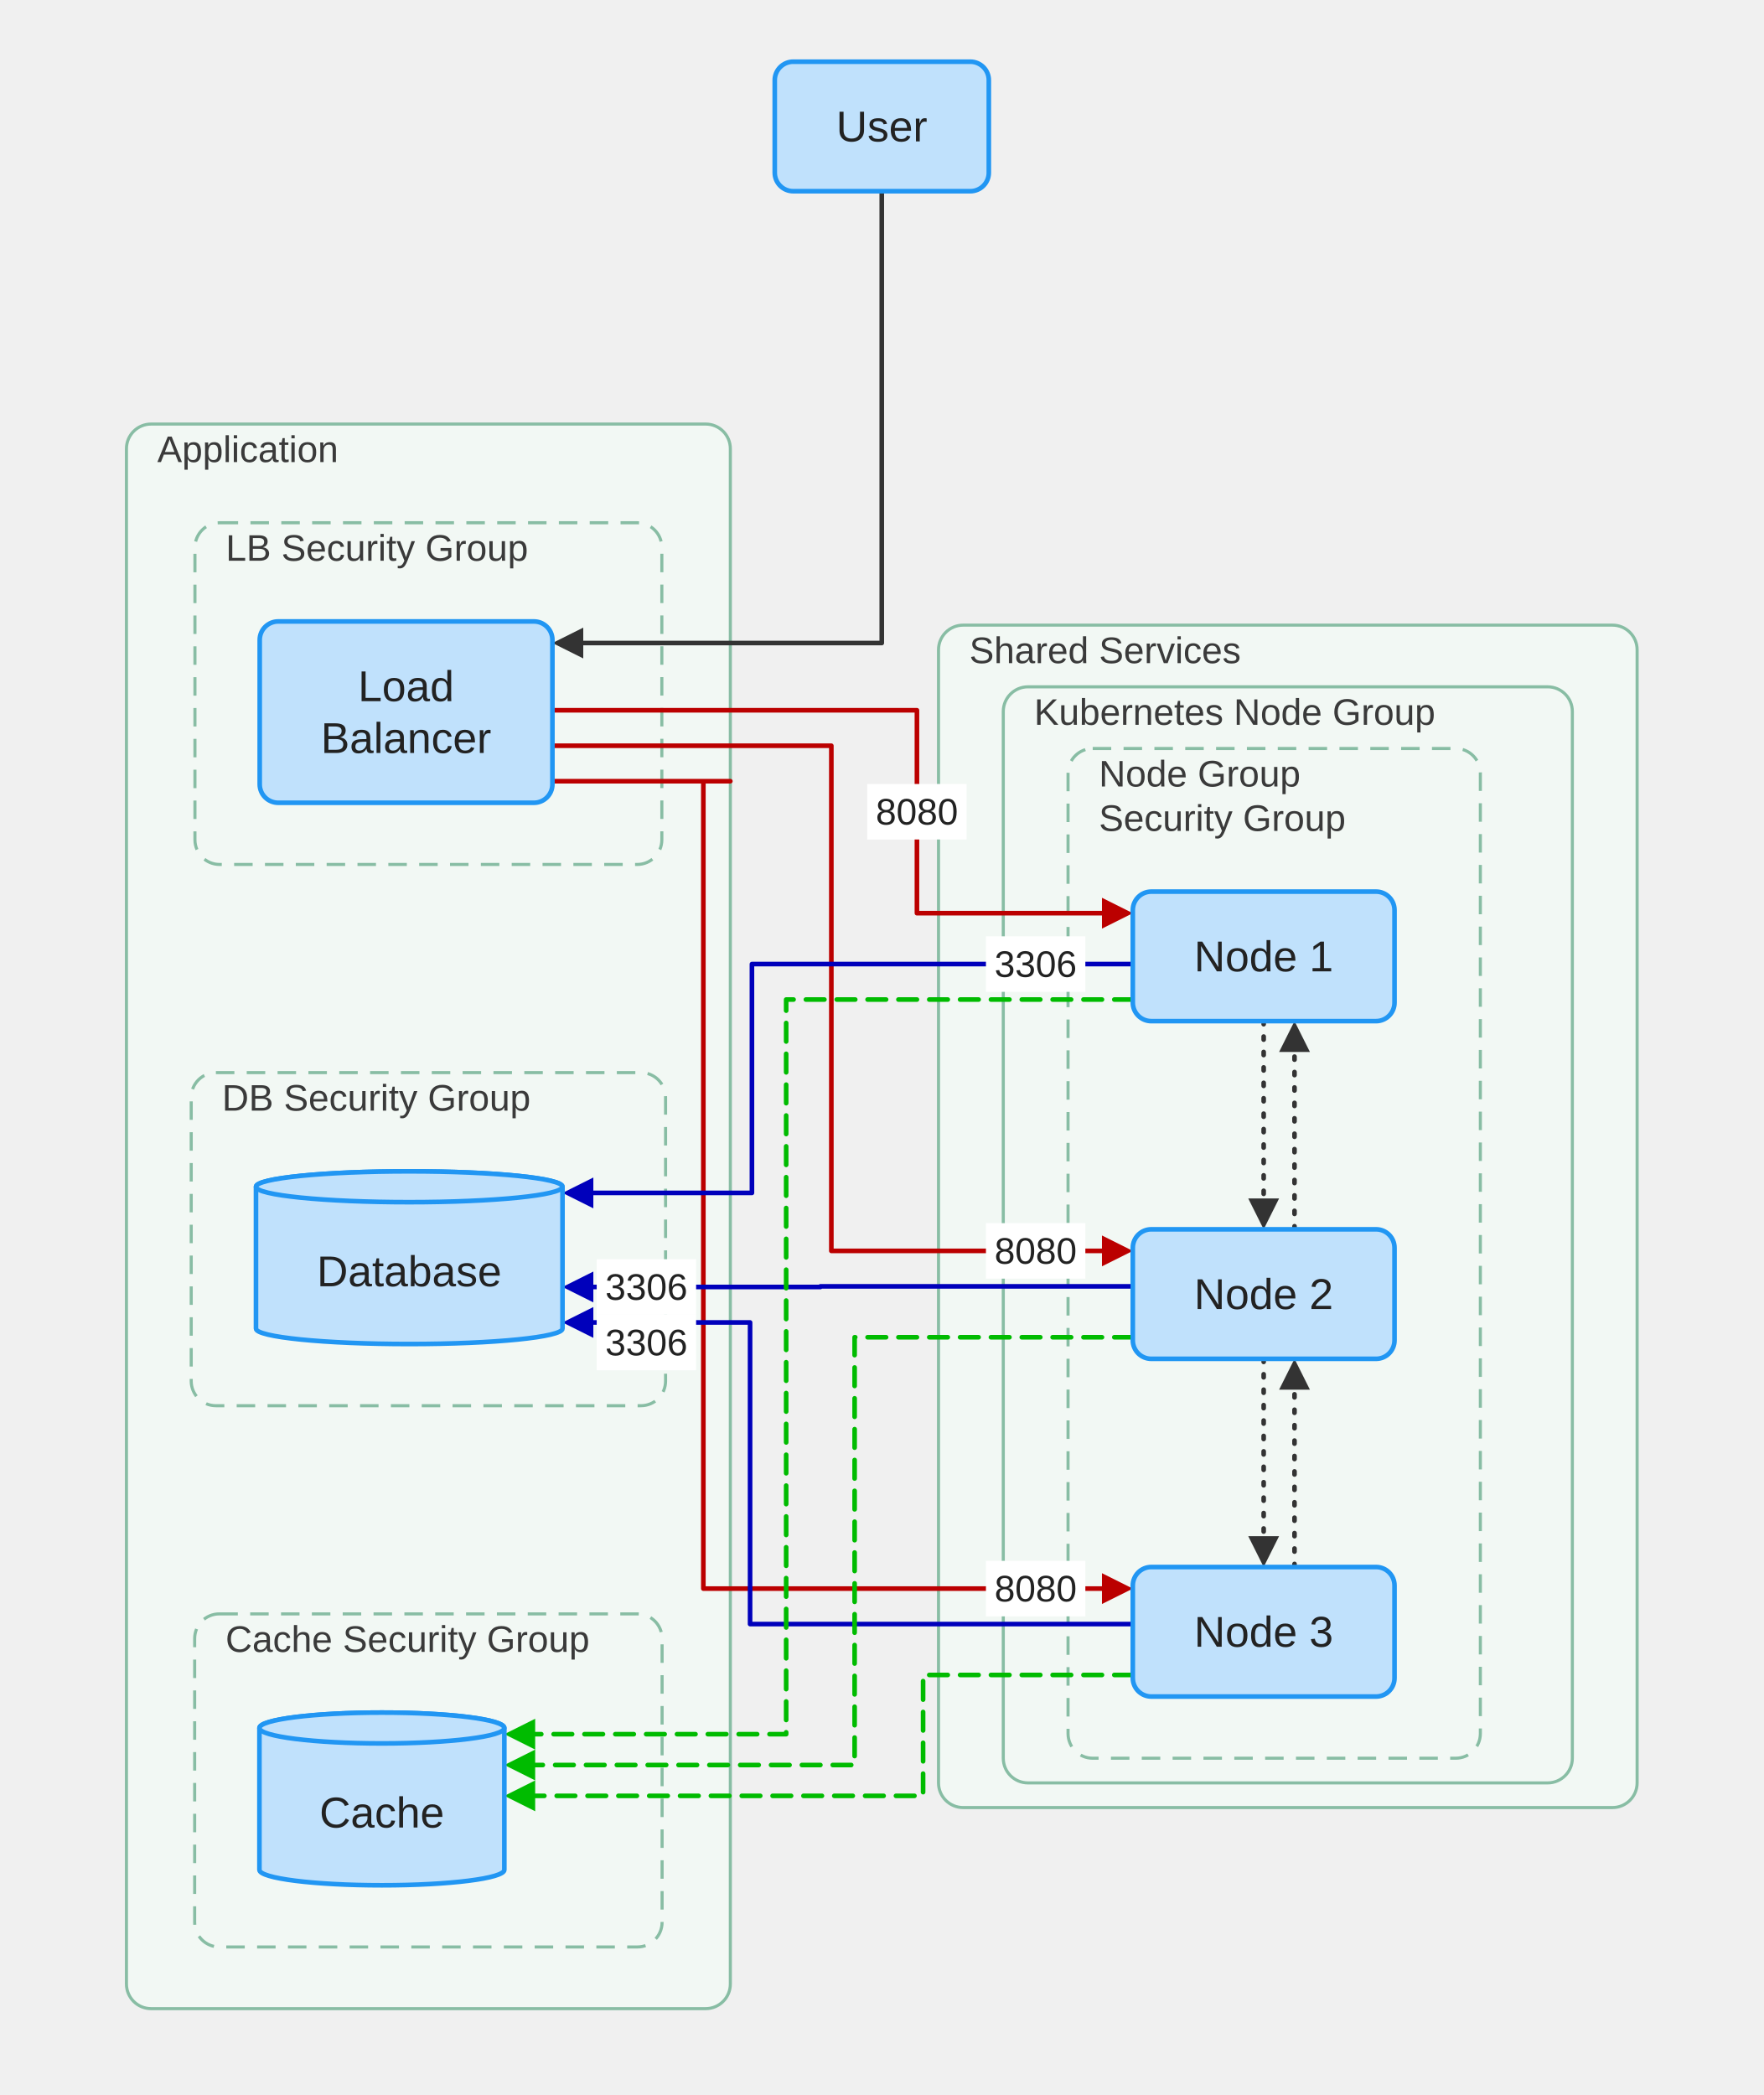
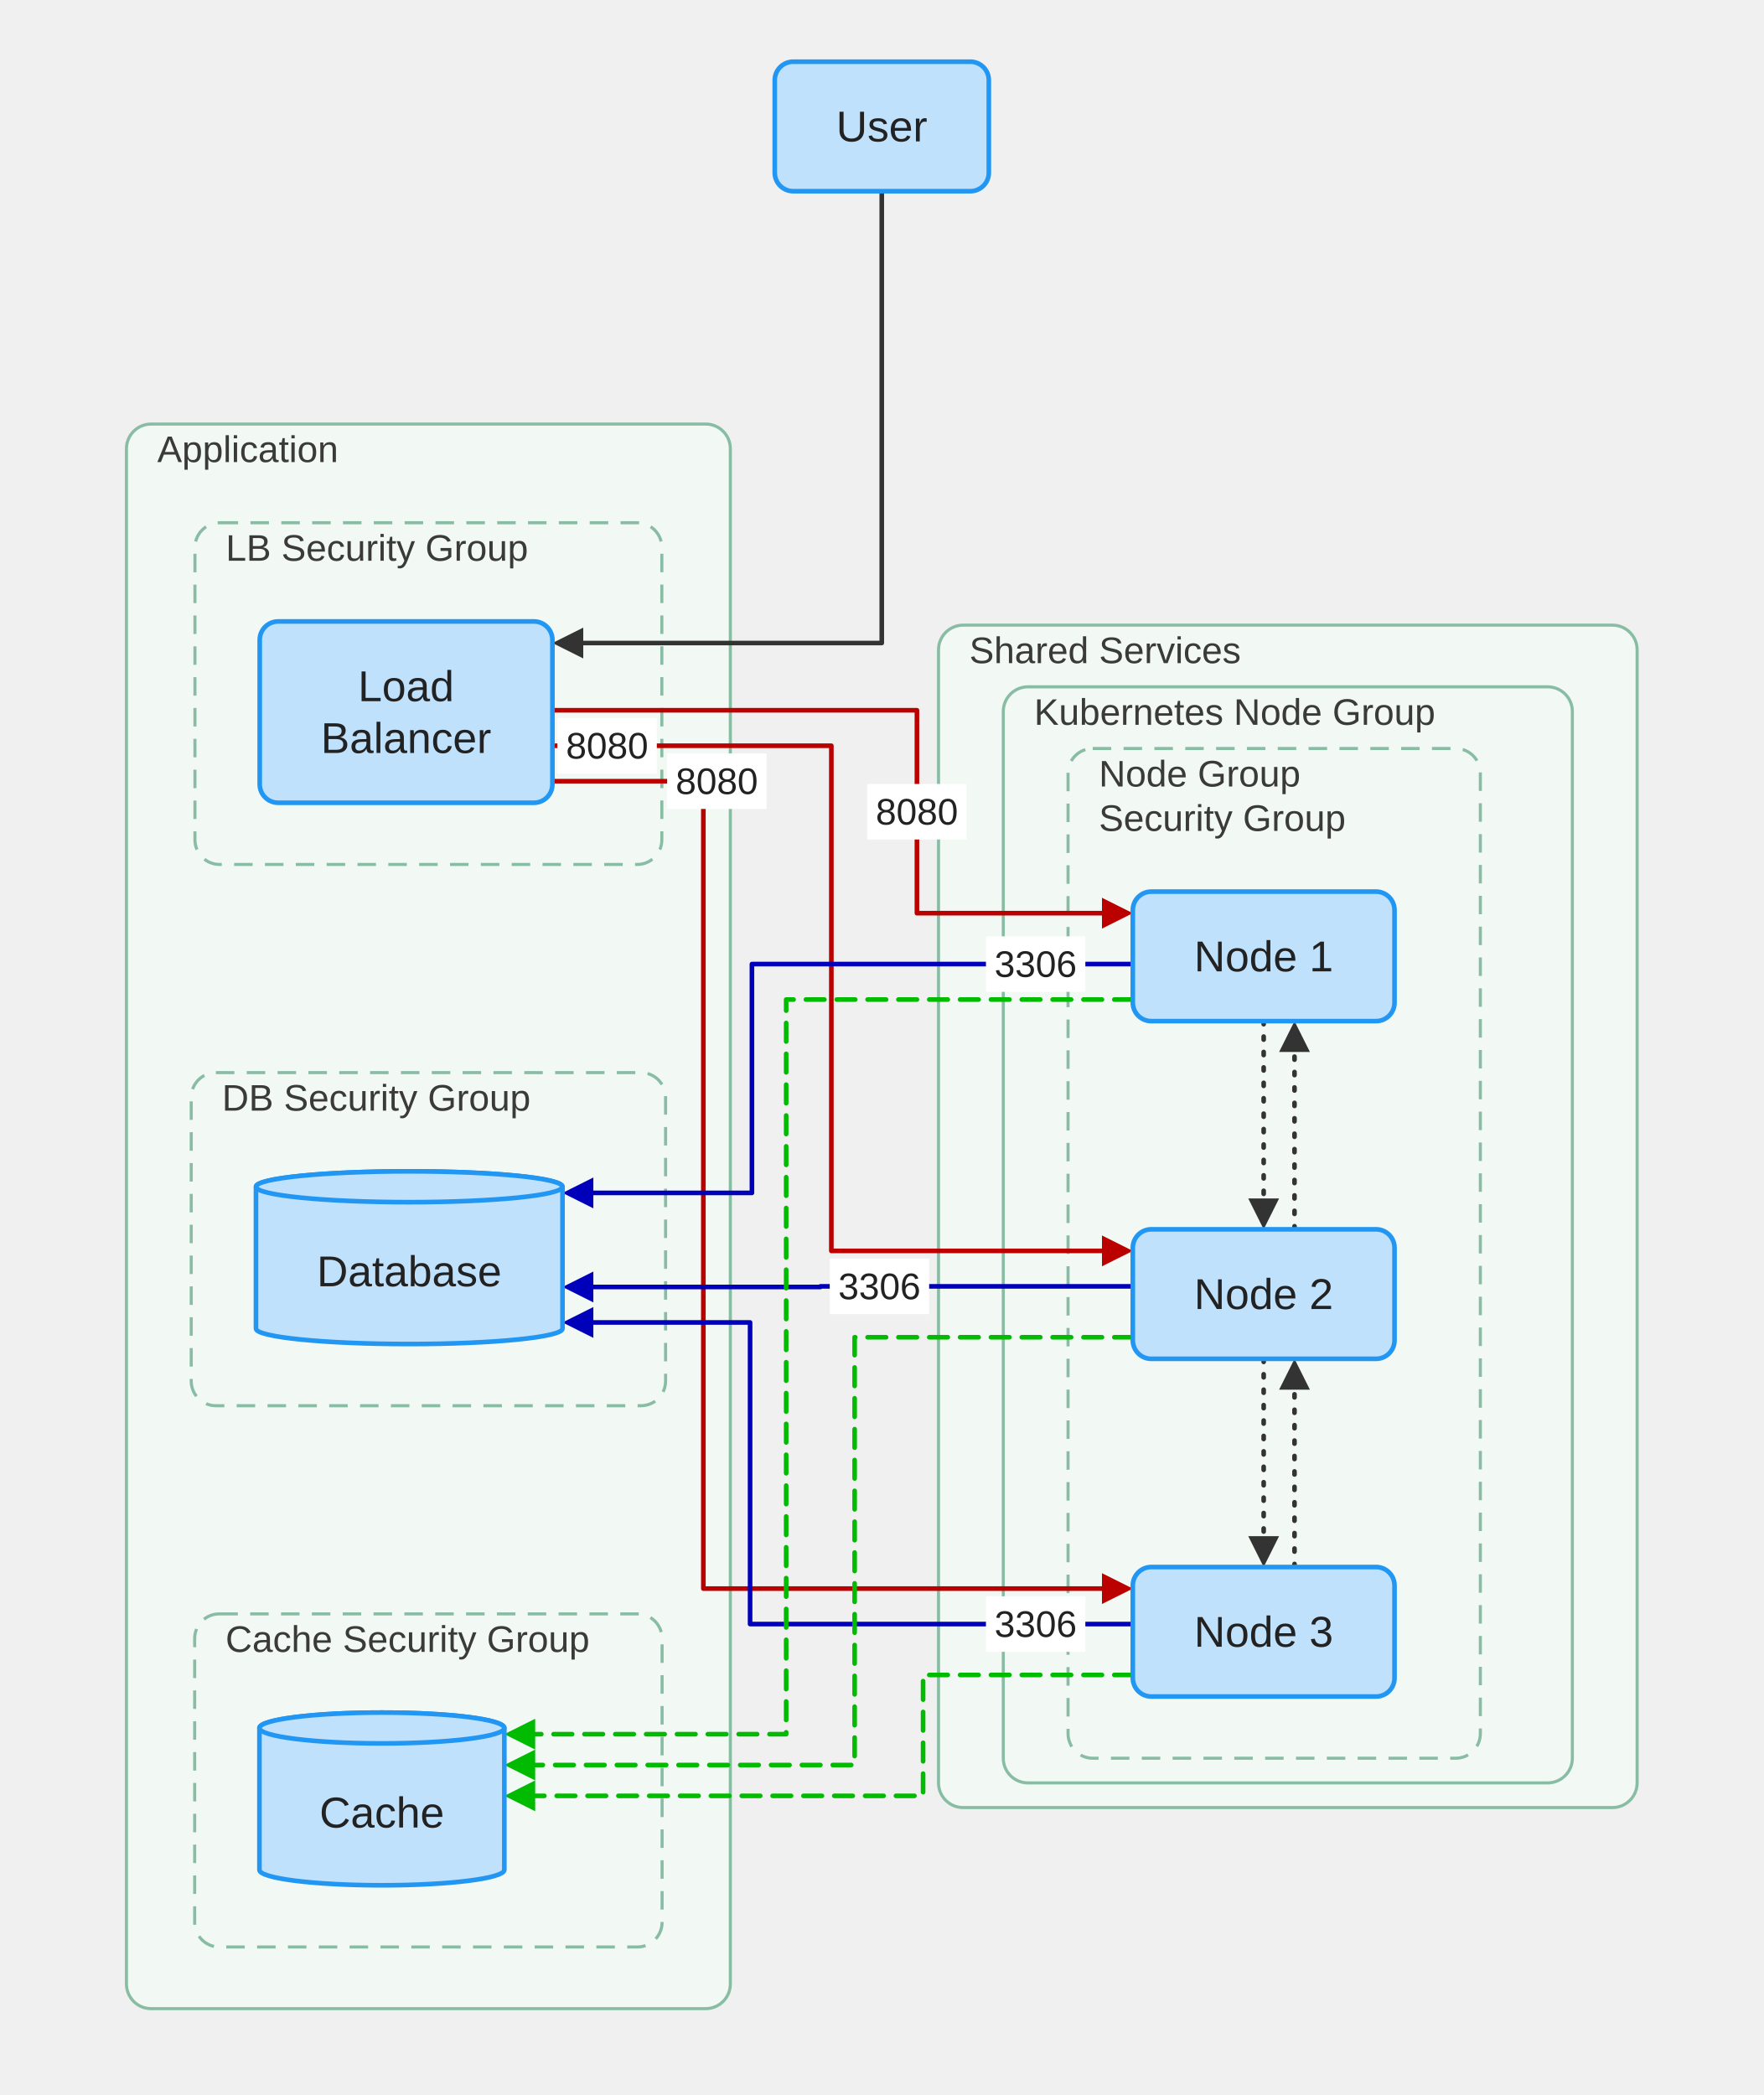
<svg xmlns="http://www.w3.org/2000/svg" width="571.82" height="679.30" viewBox="0 0 571.82 679.30">
  <defs>
    <marker id="arrow" viewBox="0 0 10 10" refX="6.00" refY="5" markerWidth="10" markerHeight="10" orient="auto" markerUnits="userSpaceOnUse">
      <path d="M0,0 L10,5 L0,10 Z" fill="#333" />
    </marker>
    <marker id="arrow-b00" viewBox="0 0 10 10" refX="6.00" refY="5" markerWidth="10" markerHeight="10" orient="auto" markerUnits="userSpaceOnUse">
      <path d="M0,0 L10,5 L0,10 Z" fill="#b00" />
    </marker>
    <marker id="arrow-00b" viewBox="0 0 10 10" refX="6.00" refY="5" markerWidth="10" markerHeight="10" orient="auto" markerUnits="userSpaceOnUse">
      <path d="M0,0 L10,5 L0,10 Z" fill="#00b" />
    </marker>
    <marker id="arrow-0b0" viewBox="0 0 10 10" refX="6.00" refY="5" markerWidth="10" markerHeight="10" orient="auto" markerUnits="userSpaceOnUse">
      <path d="M0,0 L10,5 L0,10 Z" fill="#0b0" />
    </marker>
  </defs>
  <g fill="none" stroke="#88BDA4" stroke-width="1" stroke-linejoin="round">
    <rect x="20.00" y="129.50" width="531.82" height="529.80" rx="8" ry="8" fill="none" stroke="none" stroke-width="1" />
    <rect x="41.00" y="137.50" width="195.81" height="513.80" rx="8" ry="8" fill="#f2f8f4" stroke="#88BDA4" stroke-width="1" />
    <rect x="63.21" y="169.50" width="151.39" height="110.80" rx="8" ry="8" fill="#f2f8f4" stroke="#88BDA4" stroke-width="1" stroke-dasharray="6 4" />
    <rect x="62.00" y="347.80" width="153.81" height="108.00" rx="8" ry="8" fill="#f2f8f4" stroke="#88BDA4" stroke-width="1" stroke-dasharray="6 4" />
    <rect x="63.12" y="523.30" width="151.56" height="108.00" rx="8" ry="8" fill="#f2f8f4" stroke="#88BDA4" stroke-width="1" stroke-dasharray="6 4" />
    <rect x="304.31" y="202.70" width="226.52" height="383.40" rx="8" ry="8" fill="#f2f8f4" stroke="#88BDA4" stroke-width="1" />
    <rect x="325.31" y="222.70" width="184.52" height="355.40" rx="8" ry="8" fill="#f2f8f4" stroke="#88BDA4" stroke-width="1" />
    <rect x="346.31" y="242.70" width="133.69" height="327.40" rx="8" ry="8" fill="#f2f8f4" stroke="#88BDA4" stroke-width="1" stroke-dasharray="6 4" />
  </g>
  <g fill="#3a3a3a" font-family="Arial, Helvetica, Liberation Sans, DejaVu Sans, sans-serif" font-size="12.00">
    <text x="51.00" y="141.50" text-anchor="start" dominant-baseline="hanging">Application</text>
    <text x="73.21" y="173.50" text-anchor="start" dominant-baseline="hanging">LB Security Group</text>
    <text x="72.00" y="351.80" text-anchor="start" dominant-baseline="hanging">DB Security Group</text>
    <text x="73.12" y="527.30" text-anchor="start" dominant-baseline="hanging">Cache Security Group</text>
    <text x="314.31" y="206.70" text-anchor="start" dominant-baseline="hanging">Shared Services</text>
    <text x="335.31" y="226.70" text-anchor="start" dominant-baseline="hanging">Kubernetes Node Group</text>
    <text x="356.31" y="246.70" text-anchor="start" dominant-baseline="hanging">Node Group<tspan x="356.31" y="261.10">Security Group</tspan>
    </text>
  </g>
  <g fill="none" stroke-linecap="round" stroke-linejoin="round">
    <polyline points="285.91,62.00 285.91,129.50 285.91,208.50 236.81,208.50 214.60,208.50 183.12,208.50" stroke="#333" stroke-width="1.5" marker-end="url(#arrow)" />
-     <polyline points="179.12,230.30 236.81,230.30 297.31,230.30 297.31,296.10 304.31,296.10 363.31,296.10" stroke="#b00" stroke-width="1.5" marker-end="url(#arrow-b00)" />
-     <polyline points="179.12,241.80 236.81,241.80 269.56,241.80 269.56,405.60 304.31,405.60 363.31,405.60" stroke="#b00" stroke-width="1.5" marker-end="url(#arrow-b00)" />
-     <polyline points="179.12,253.30 236.81,253.30 228.06,253.30 228.06,515.10 236.81,515.10 304.31,515.10 363.31,515.10" stroke="#b00" stroke-width="1.5" marker-end="url(#arrow-b00)" />
-     <polyline points="367.31,312.60 304.31,312.60 243.81,312.60 243.81,386.80 236.81,386.80 186.39,386.80" stroke="#00b" stroke-width="1.5" marker-end="url(#arrow-00b)" />
-     <polyline points="367.31,417.10 304.31,417.10 266.01,417.10 266.01,417.30 236.81,417.30 186.39,417.30" stroke="#00b" stroke-width="1.5" marker-end="url(#arrow-00b)" />
-     <polyline points="367.31,526.60 304.31,526.60 243.21,526.60 243.21,428.80 236.81,428.80 186.39,428.80" stroke="#00b" stroke-width="1.5" marker-end="url(#arrow-00b)" />
-     <polyline points="367.31,324.10 304.31,324.10 254.91,324.10 254.91,562.30 236.81,562.30 167.53,562.30" stroke="#0b0" stroke-width="1.5" stroke-dasharray="6 4" marker-end="url(#arrow-0b0)" />
-     <polyline points="367.31,433.60 304.31,433.60 277.11,433.60 277.11,572.30 236.81,572.30 167.53,572.30" stroke="#0b0" stroke-width="1.5" stroke-dasharray="6 4" marker-end="url(#arrow-0b0)" />
-     <polyline points="367.31,543.10 304.31,543.10 299.31,543.10 299.31,582.30 236.81,582.30 167.53,582.30" stroke="#0b0" stroke-width="1.5" stroke-dasharray="6 4" marker-end="url(#arrow-0b0)" />
+     <polyline points="179.12,230.30 214.60,230.30 236.81,230.30 297.31,230.30 297.31,296.10 304.31,296.10 325.31,296.10 346.31,296.10 363.31,296.10" stroke="#b00" stroke-width="1.5" marker-end="url(#arrow-b00)" />
+     <polyline points="179.12,241.80 214.60,241.80 236.81,241.80 269.56,241.80 269.56,405.60 304.31,405.60 325.31,405.60 346.31,405.60 363.31,405.60" stroke="#b00" stroke-width="1.5" marker-end="url(#arrow-b00)" />
+     <polyline points="179.12,253.30 214.60,253.30 236.81,253.30 228.06,253.30 228.06,515.10 236.81,515.10 304.31,515.10 325.31,515.10 346.31,515.10 363.31,515.10" stroke="#b00" stroke-width="1.5" marker-end="url(#arrow-b00)" />
+     <polyline points="367.31,312.60 346.31,312.60 325.31,312.60 304.31,312.60 243.81,312.60 243.81,386.80 236.81,386.80 215.81,386.80 186.39,386.80" stroke="#00b" stroke-width="1.5" marker-end="url(#arrow-00b)" />
+     <polyline points="367.31,417.10 346.31,417.10 325.31,417.10 304.31,417.10 266.01,417.10 266.01,417.30 236.81,417.30 215.81,417.30 186.39,417.30" stroke="#00b" stroke-width="1.5" marker-end="url(#arrow-00b)" />
+     <polyline points="367.31,526.60 346.31,526.60 325.31,526.60 304.31,526.60 243.21,526.60 243.21,428.80 236.81,428.80 215.81,428.80 186.39,428.80" stroke="#00b" stroke-width="1.5" marker-end="url(#arrow-00b)" />
+     <polyline points="367.31,324.10 346.31,324.10 325.31,324.10 304.31,324.10 254.91,324.10 254.91,562.30 236.81,562.30 214.68,562.30 167.53,562.30" stroke="#0b0" stroke-width="1.5" stroke-dasharray="6 4" marker-end="url(#arrow-0b0)" />
+     <polyline points="367.31,433.60 346.31,433.60 325.31,433.60 304.31,433.60 277.11,433.60 277.11,572.30 236.81,572.30 214.68,572.30 167.53,572.30" stroke="#0b0" stroke-width="1.5" stroke-dasharray="6 4" marker-end="url(#arrow-0b0)" />
+     <polyline points="367.31,543.10 346.31,543.10 325.31,543.10 304.31,543.10 299.31,543.10 299.31,582.30 236.81,582.30 214.68,582.30 167.53,582.30" stroke="#0b0" stroke-width="1.5" stroke-dasharray="6 4" marker-end="url(#arrow-0b0)" />
    <polyline points="409.74,331.10 409.74,394.60" stroke="#333" stroke-width="1.5" stroke-dasharray="1 4" marker-end="url(#arrow)" />
    <polyline points="409.74,440.60 409.74,504.10" stroke="#333" stroke-width="1.5" stroke-dasharray="1 4" marker-end="url(#arrow)" />
    <polyline points="419.74,508.10 419.74,444.60" stroke="#333" stroke-width="1.5" stroke-dasharray="1 4" marker-end="url(#arrow)" />
    <polyline points="419.74,398.60 419.74,335.10" stroke="#333" stroke-width="1.5" stroke-dasharray="1 4" marker-end="url(#arrow)" />
  </g>
  <g fill="#fff" stroke="none">
    <rect x="281.19" y="254.20" width="32.23" height="18.00" />
-     <rect x="319.69" y="396.60" width="32.23" height="18.00" />
-     <rect x="319.69" y="506.10" width="32.23" height="18.00" />
+     <rect x="180.74" y="232.80" width="32.23" height="18.00" />
+     <rect x="216.32" y="244.30" width="32.23" height="18.00" />
    <rect x="319.69" y="303.60" width="32.23" height="18.00" />
-     <rect x="193.48" y="408.30" width="32.23" height="18.00" />
-     <rect x="193.48" y="426.30" width="32.23" height="18.00" />
+     <rect x="269.04" y="408.10" width="32.23" height="18.00" />
+     <rect x="319.69" y="517.60" width="32.23" height="18.00" />
  </g>
  <g fill="#222" font-family="Arial, Helvetica, Liberation Sans, DejaVu Sans, sans-serif" font-size="12.00" text-anchor="middle" dominant-baseline="central">
    <text x="297.31" y="263.20">8080</text>
-     <text x="335.81" y="405.60">8080</text>
-     <text x="335.81" y="515.10">8080</text>
+     <text x="196.86" y="241.80">8080</text>
+     <text x="232.43" y="253.30">8080</text>
    <text x="335.81" y="312.60">3306</text>
-     <text x="209.60" y="417.30">3306</text>
-     <text x="209.60" y="435.30">3306</text>
+     <text x="285.16" y="417.10">3306</text>
+     <text x="335.81" y="526.60">3306</text>
  </g>
  <g>
    <rect x="84.21" y="201.50" width="94.91" height="58.80" rx="6" ry="6" fill="#c0e1fc" stroke="#2196F3" stroke-width="1.5" />
    <text x="131.66" y="222.50" font-family="Arial, Helvetica, Liberation Sans, DejaVu Sans, sans-serif" font-size="14" fill="#222" text-anchor="middle" dominant-baseline="central">Load<tspan x="131.66" y="239.30">Balancer</tspan>
    </text>
    <path d="M83.00,384.80 L83.00,430.80 A49.69,5.00 0 0 0 182.39,430.80 L182.39,384.80 A49.69,5.00 0 0 0 83.00,384.80 Z" fill="#c0e1fc" stroke="#2196F3" stroke-width="1.5" />
    <ellipse cx="132.69" cy="384.80" rx="49.69" ry="5.00" fill="#c0e1fc" stroke="#2196F3" stroke-width="1.5" />
    <text x="132.69" y="412.22" font-family="Arial, Helvetica, Liberation Sans, DejaVu Sans, sans-serif" font-size="14" fill="#222" text-anchor="middle" dominant-baseline="central">Database</text>
    <path d="M84.12,560.30 L84.12,606.30 A39.70,5.00 0 0 0 163.53,606.30 L163.53,560.30 A39.70,5.00 0 0 0 84.12,560.30 Z" fill="#c0e1fc" stroke="#2196F3" stroke-width="1.5" />
    <ellipse cx="123.82" cy="560.30" rx="39.70" ry="5.00" fill="#c0e1fc" stroke="#2196F3" stroke-width="1.5" />
    <text x="123.82" y="587.72" font-family="Arial, Helvetica, Liberation Sans, DejaVu Sans, sans-serif" font-size="14" fill="#222" text-anchor="middle" dominant-baseline="central">Cache</text>
    <rect x="367.31" y="289.10" width="84.86" height="42.00" rx="6" ry="6" fill="#c0e1fc" stroke="#2196F3" stroke-width="1.5" />
    <text x="409.74" y="310.10" font-family="Arial, Helvetica, Liberation Sans, DejaVu Sans, sans-serif" font-size="14" fill="#222" text-anchor="middle" dominant-baseline="central">Node 1</text>
    <rect x="367.31" y="398.60" width="84.86" height="42.00" rx="6" ry="6" fill="#c0e1fc" stroke="#2196F3" stroke-width="1.5" />
    <text x="409.74" y="419.60" font-family="Arial, Helvetica, Liberation Sans, DejaVu Sans, sans-serif" font-size="14" fill="#222" text-anchor="middle" dominant-baseline="central">Node 2</text>
    <rect x="367.31" y="508.10" width="84.86" height="42.00" rx="6" ry="6" fill="#c0e1fc" stroke="#2196F3" stroke-width="1.5" />
    <text x="409.74" y="529.10" font-family="Arial, Helvetica, Liberation Sans, DejaVu Sans, sans-serif" font-size="14" fill="#222" text-anchor="middle" dominant-baseline="central">Node 3</text>
    <rect x="251.21" y="20.00" width="69.41" height="42.00" rx="6" ry="6" fill="#c0e1fc" stroke="#2196F3" stroke-width="1.5" />
    <text x="285.91" y="41.00" font-family="Arial, Helvetica, Liberation Sans, DejaVu Sans, sans-serif" font-size="14" fill="#222" text-anchor="middle" dominant-baseline="central">User</text>
  </g>
</svg>
